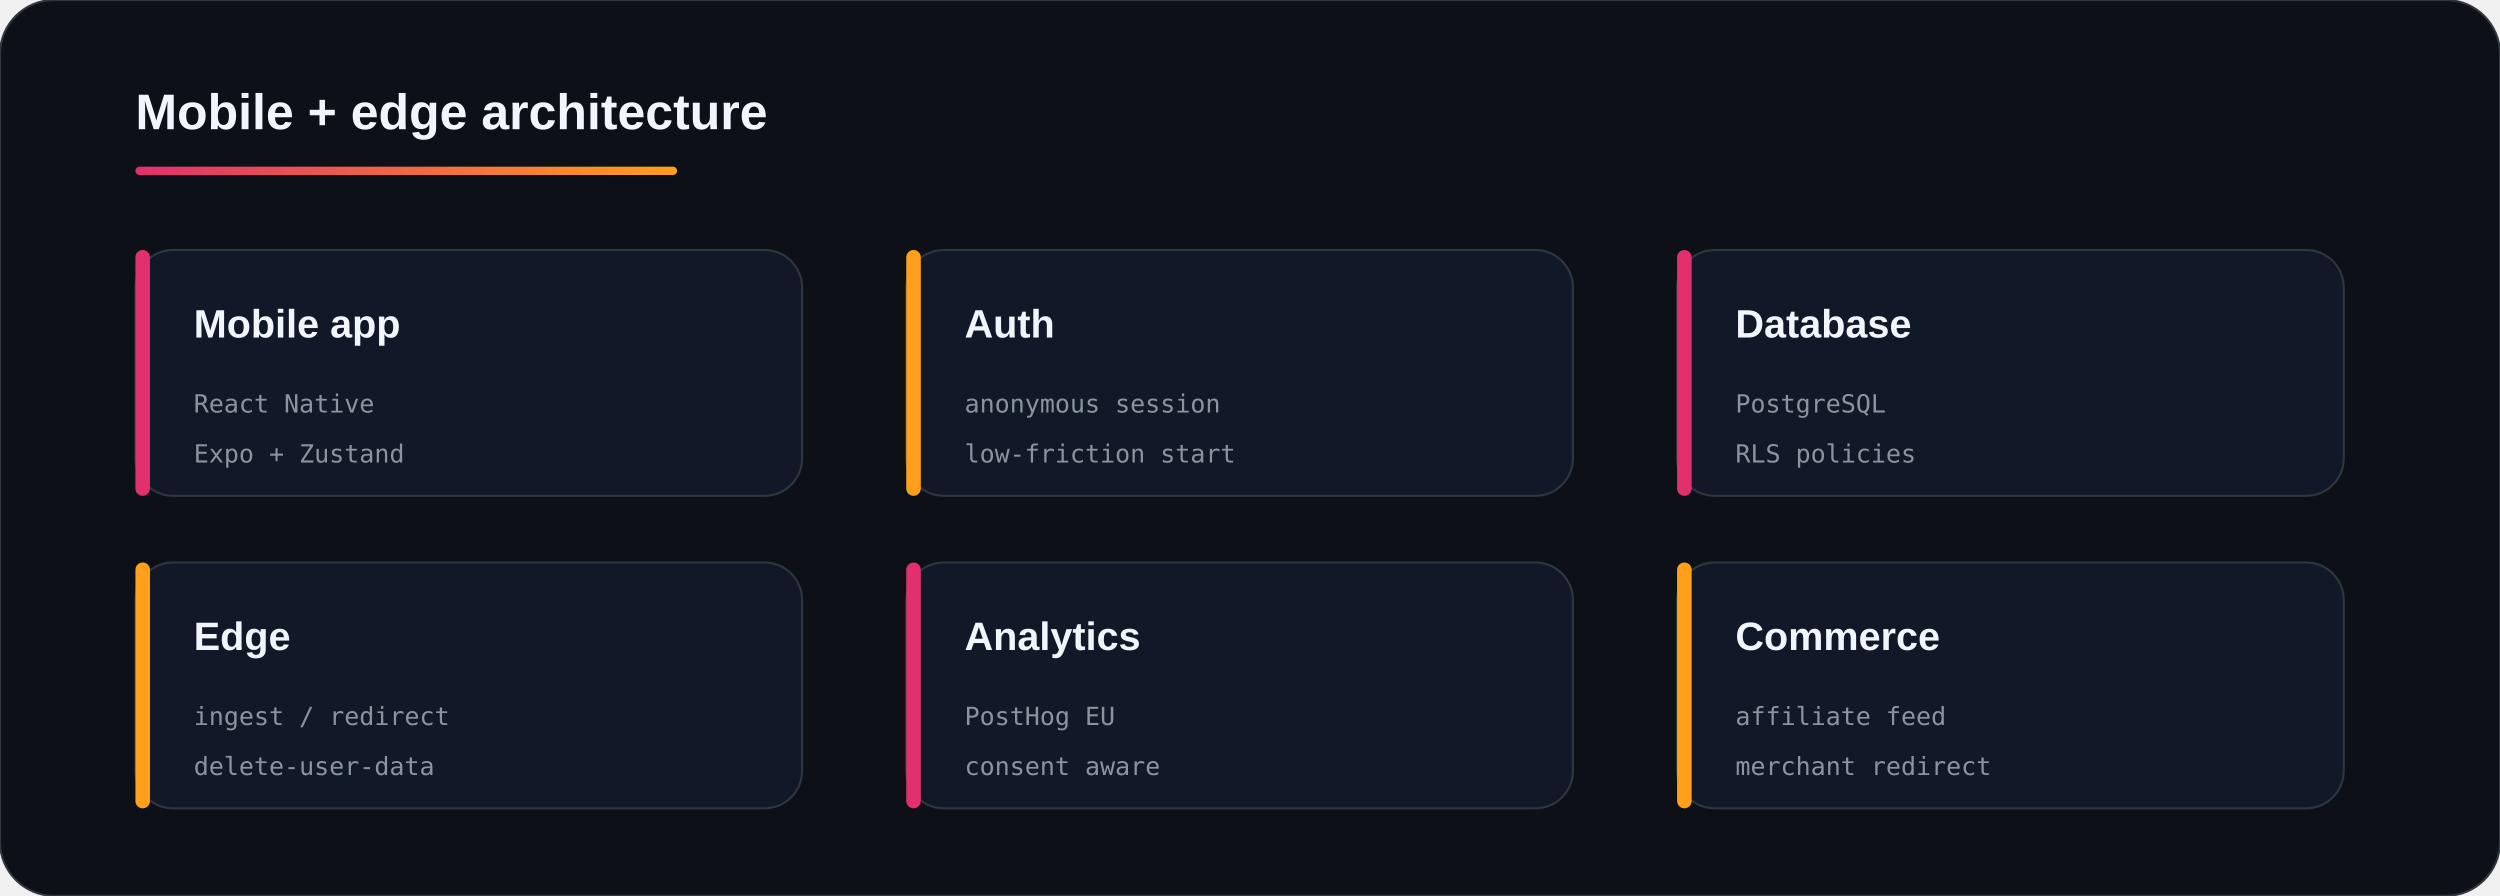
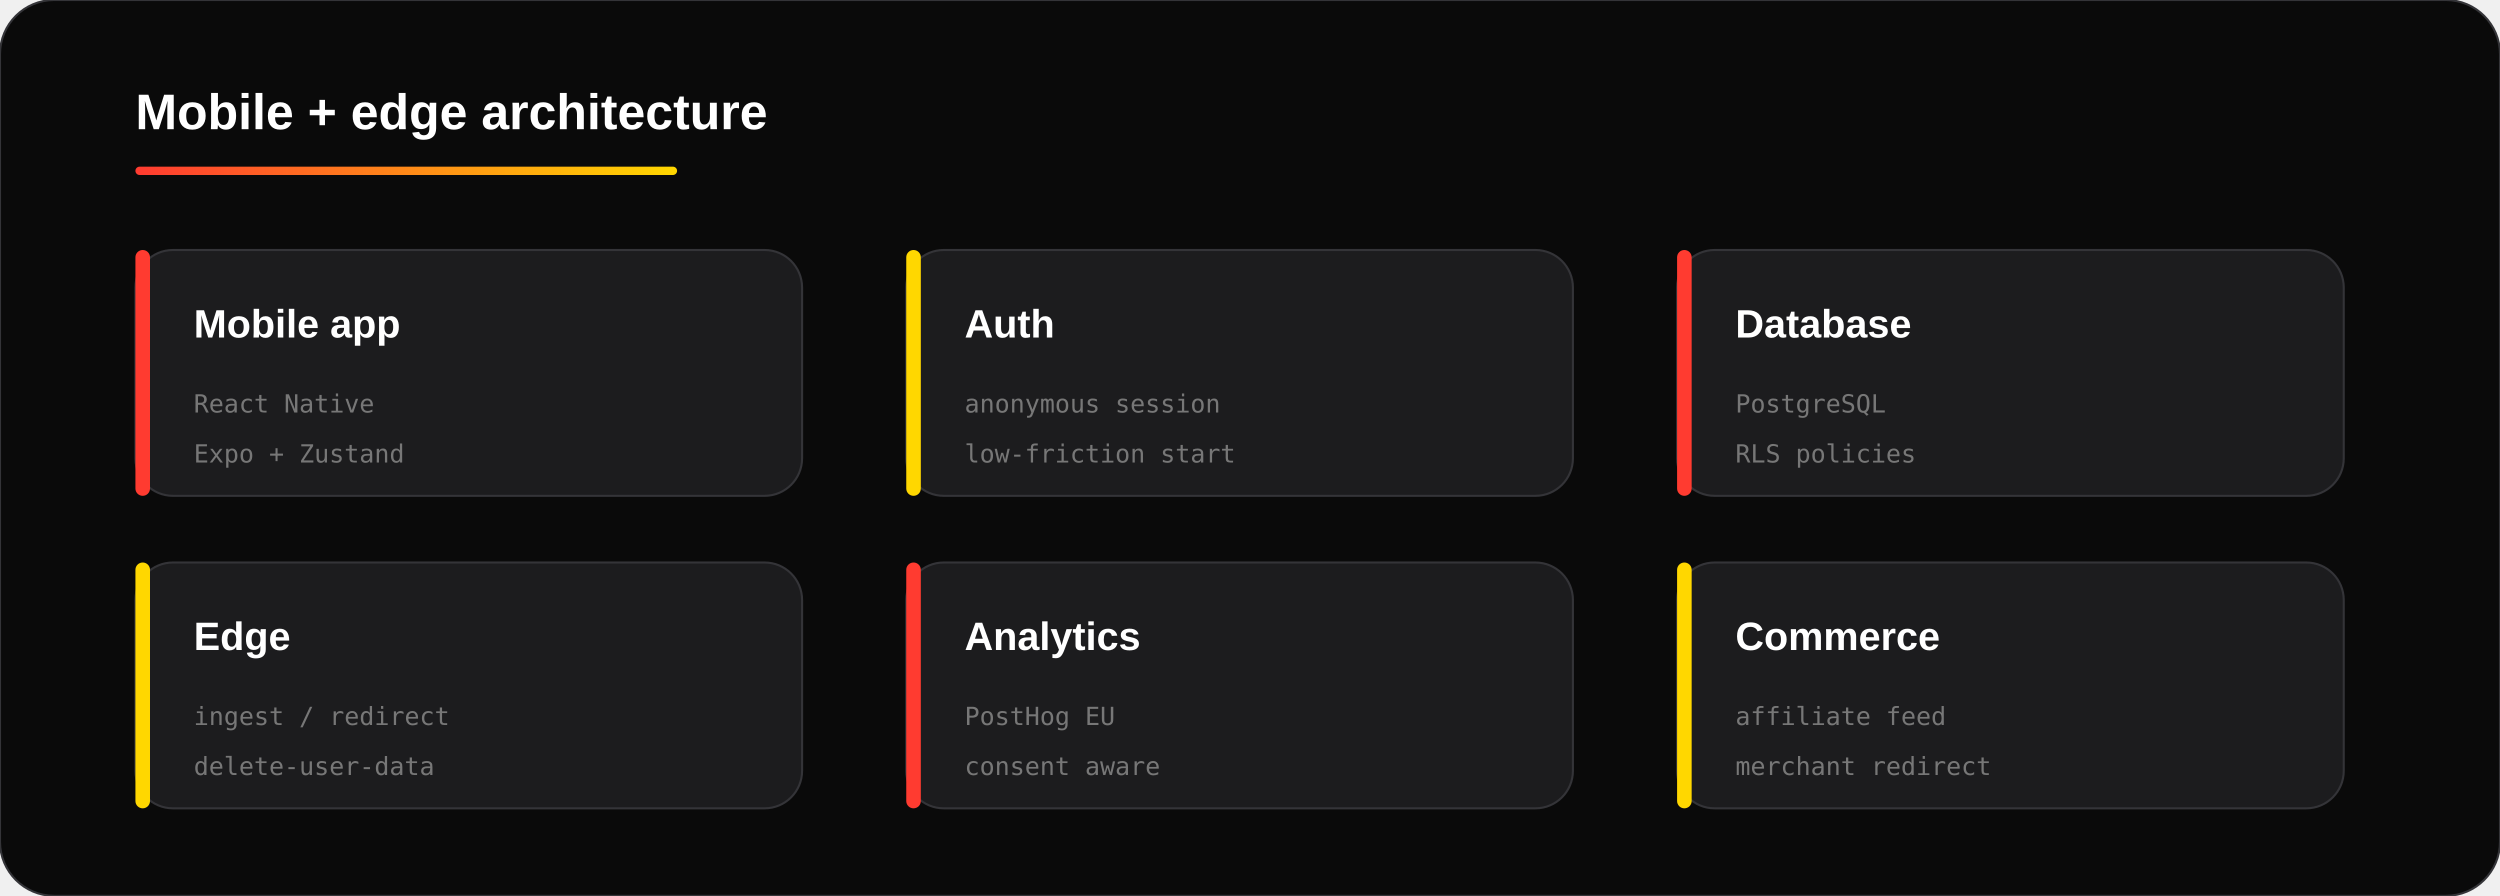
<svg xmlns="http://www.w3.org/2000/svg" width="1200" height="430" viewBox="0 0 1200 430">
  <defs>
    <linearGradient id="a">
-       <stop stop-color="#e1306c" />
-       <stop offset="1" stop-color="#ff9f1c" />
+       <stop stop-color="#FF3B30" />
+       <stop offset="1" stop-color="#FFD700" />
    </linearGradient>
  </defs>
-   <rect width="1200" height="100%" rx="26" fill="#0d1117" stroke="#30363d" />
-   <text x="65" y="62" fill="#f0f6fc" font-family="Arial" font-size="24" font-weight="700">Mobile + edge architecture</text>
+   <rect width="1200" height="100%" rx="26" fill="#0a0a0a" stroke="#343438" />
+   <text x="65" y="62" fill="#ffffff" font-family="Arial" font-size="24" font-weight="700">Mobile + edge architecture</text>
  <rect x="65" y="80" width="260" height="4" rx="2" fill="url(#a)" />
  <g>
-     <rect x="65" y="120" width="320" height="118" rx="18" fill="#111827" stroke="#30363d" />
-     <rect x="65" y="120" width="7" height="118" rx="3.5" fill="#e1306c" />
-     <text x="93" y="162" fill="#f0f6fc" font-family="Arial" font-size="19" font-weight="700">Mobile app</text>
-     <text x="93" y="198" fill="#8b949e" font-family="monospace" font-size="12">React Native</text>
-     <text x="93" y="222" fill="#8b949e" font-family="monospace" font-size="12">Expo + Zustand</text>
+     <rect x="65" y="120" width="320" height="118" rx="18" fill="#1c1c1e" stroke="#343438" />
+     <rect x="65" y="120" width="7" height="118" rx="3.5" fill="#FF3B30" />
+     <text x="93" y="162" fill="#ffffff" font-family="Arial" font-size="19" font-weight="700">Mobile app</text>
+     <text x="93" y="198" fill="#777777" font-family="monospace" font-size="12">React Native</text>
+     <text x="93" y="222" fill="#777777" font-family="monospace" font-size="12">Expo + Zustand</text>
  </g>
  <g>
-     <rect x="435" y="120" width="320" height="118" rx="18" fill="#111827" stroke="#30363d" />
-     <rect x="435" y="120" width="7" height="118" rx="3.5" fill="#ff9f1c" />
-     <text x="463" y="162" fill="#f0f6fc" font-family="Arial" font-size="19" font-weight="700">Auth</text>
-     <text x="463" y="198" fill="#8b949e" font-family="monospace" font-size="12">anonymous session</text>
-     <text x="463" y="222" fill="#8b949e" font-family="monospace" font-size="12">low-friction start</text>
+     <rect x="435" y="120" width="320" height="118" rx="18" fill="#1c1c1e" stroke="#343438" />
+     <rect x="435" y="120" width="7" height="118" rx="3.5" fill="#FFD700" />
+     <text x="463" y="162" fill="#ffffff" font-family="Arial" font-size="19" font-weight="700">Auth</text>
+     <text x="463" y="198" fill="#777777" font-family="monospace" font-size="12">anonymous session</text>
+     <text x="463" y="222" fill="#777777" font-family="monospace" font-size="12">low-friction start</text>
  </g>
  <g>
-     <rect x="805" y="120" width="320" height="118" rx="18" fill="#111827" stroke="#30363d" />
-     <rect x="805" y="120" width="7" height="118" rx="3.5" fill="#e1306c" />
-     <text x="833" y="162" fill="#f0f6fc" font-family="Arial" font-size="19" font-weight="700">Database</text>
-     <text x="833" y="198" fill="#8b949e" font-family="monospace" font-size="12">PostgreSQL</text>
-     <text x="833" y="222" fill="#8b949e" font-family="monospace" font-size="12">RLS policies</text>
+     <rect x="805" y="120" width="320" height="118" rx="18" fill="#1c1c1e" stroke="#343438" />
+     <rect x="805" y="120" width="7" height="118" rx="3.5" fill="#FF3B30" />
+     <text x="833" y="162" fill="#ffffff" font-family="Arial" font-size="19" font-weight="700">Database</text>
+     <text x="833" y="198" fill="#777777" font-family="monospace" font-size="12">PostgreSQL</text>
+     <text x="833" y="222" fill="#777777" font-family="monospace" font-size="12">RLS policies</text>
  </g>
  <g>
-     <rect x="65" y="270" width="320" height="118" rx="18" fill="#111827" stroke="#30363d" />
-     <rect x="65" y="270" width="7" height="118" rx="3.5" fill="#ff9f1c" />
-     <text x="93" y="312" fill="#f0f6fc" font-family="Arial" font-size="19" font-weight="700">Edge</text>
-     <text x="93" y="348" fill="#8b949e" font-family="monospace" font-size="12">ingest / redirect</text>
-     <text x="93" y="372" fill="#8b949e" font-family="monospace" font-size="12">delete-user-data</text>
+     <rect x="65" y="270" width="320" height="118" rx="18" fill="#1c1c1e" stroke="#343438" />
+     <rect x="65" y="270" width="7" height="118" rx="3.5" fill="#FFD700" />
+     <text x="93" y="312" fill="#ffffff" font-family="Arial" font-size="19" font-weight="700">Edge</text>
+     <text x="93" y="348" fill="#777777" font-family="monospace" font-size="12">ingest / redirect</text>
+     <text x="93" y="372" fill="#777777" font-family="monospace" font-size="12">delete-user-data</text>
  </g>
  <g>
-     <rect x="435" y="270" width="320" height="118" rx="18" fill="#111827" stroke="#30363d" />
-     <rect x="435" y="270" width="7" height="118" rx="3.5" fill="#e1306c" />
-     <text x="463" y="312" fill="#f0f6fc" font-family="Arial" font-size="19" font-weight="700">Analytics</text>
-     <text x="463" y="348" fill="#8b949e" font-family="monospace" font-size="12">PostHog EU</text>
-     <text x="463" y="372" fill="#8b949e" font-family="monospace" font-size="12">consent aware</text>
+     <rect x="435" y="270" width="320" height="118" rx="18" fill="#1c1c1e" stroke="#343438" />
+     <rect x="435" y="270" width="7" height="118" rx="3.5" fill="#FF3B30" />
+     <text x="463" y="312" fill="#ffffff" font-family="Arial" font-size="19" font-weight="700">Analytics</text>
+     <text x="463" y="348" fill="#777777" font-family="monospace" font-size="12">PostHog EU</text>
+     <text x="463" y="372" fill="#777777" font-family="monospace" font-size="12">consent aware</text>
  </g>
  <g>
-     <rect x="805" y="270" width="320" height="118" rx="18" fill="#111827" stroke="#30363d" />
-     <rect x="805" y="270" width="7" height="118" rx="3.5" fill="#ff9f1c" />
-     <text x="833" y="312" fill="#f0f6fc" font-family="Arial" font-size="19" font-weight="700">Commerce</text>
-     <text x="833" y="348" fill="#8b949e" font-family="monospace" font-size="12">affiliate feed</text>
-     <text x="833" y="372" fill="#8b949e" font-family="monospace" font-size="12">merchant redirect</text>
+     <rect x="805" y="270" width="320" height="118" rx="18" fill="#1c1c1e" stroke="#343438" />
+     <rect x="805" y="270" width="7" height="118" rx="3.5" fill="#FFD700" />
+     <text x="833" y="312" fill="#ffffff" font-family="Arial" font-size="19" font-weight="700">Commerce</text>
+     <text x="833" y="348" fill="#777777" font-family="monospace" font-size="12">affiliate feed</text>
+     <text x="833" y="372" fill="#777777" font-family="monospace" font-size="12">merchant redirect</text>
  </g>
</svg>
